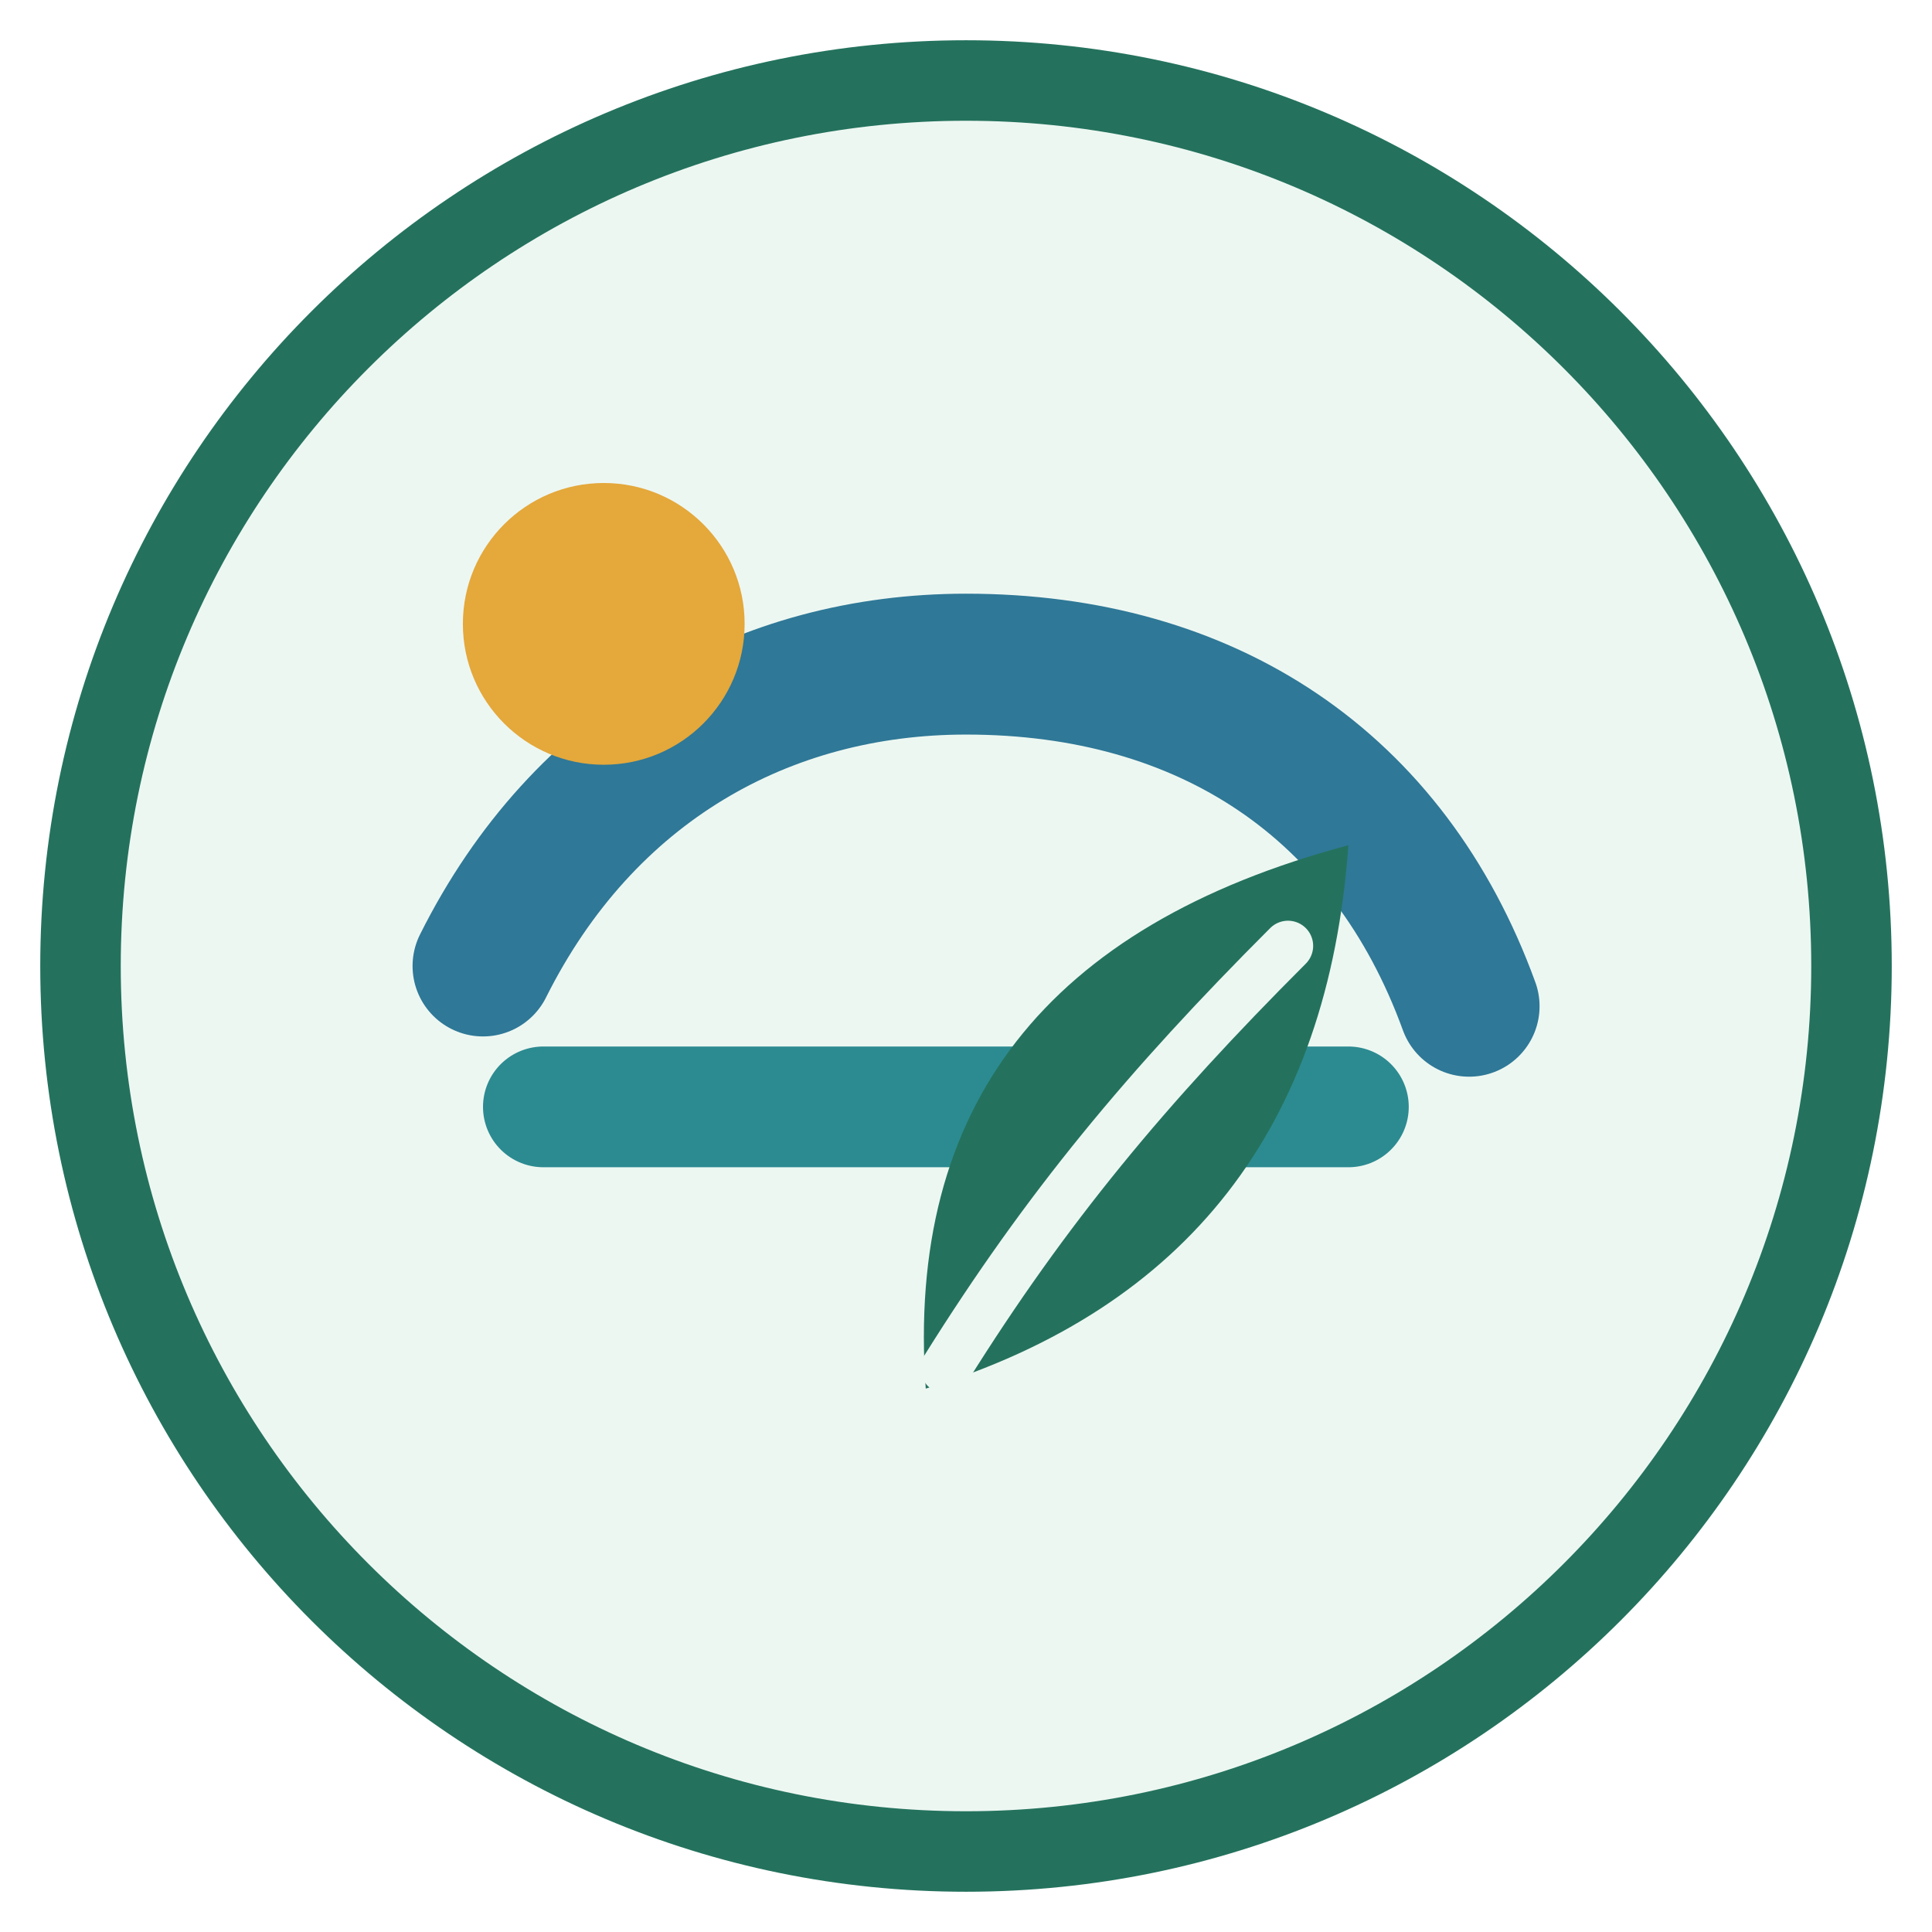
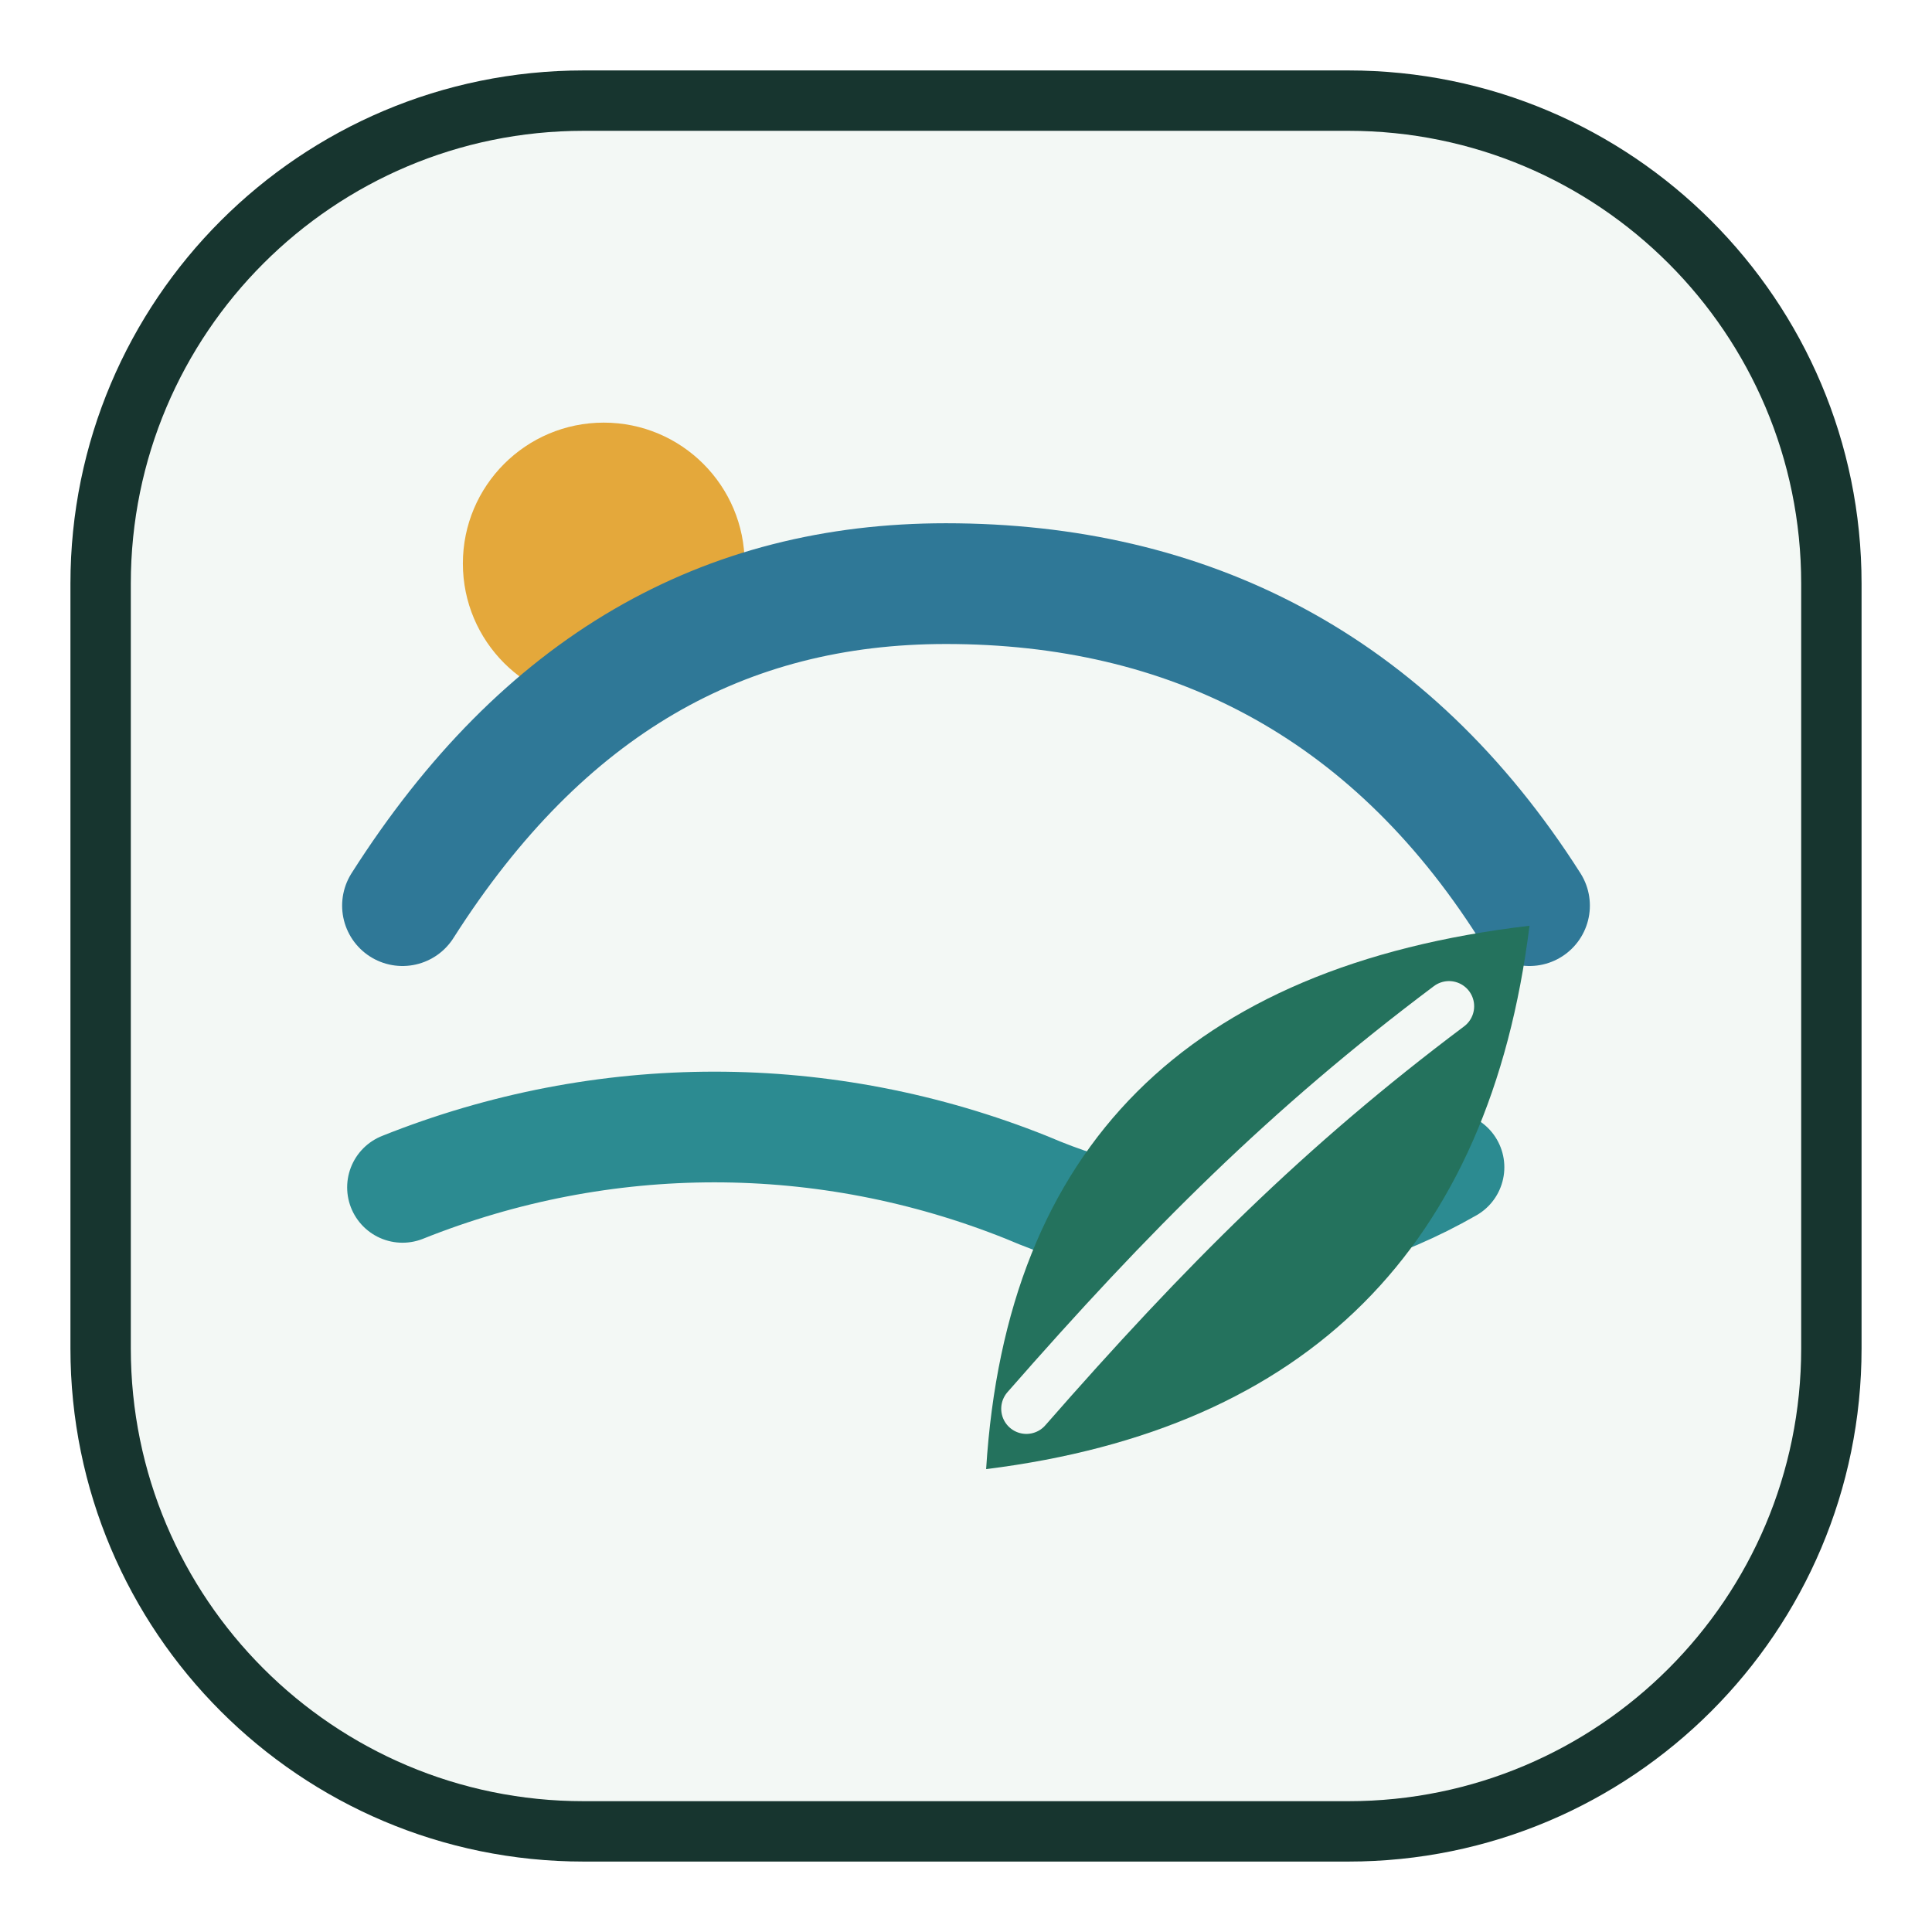
<svg xmlns="http://www.w3.org/2000/svg" viewBox="0 0 96 96" role="img" aria-labelledby="title description">
-   <circle cx="48" cy="48" r="44" fill="#edf7f2" stroke="#24725d" stroke-width="4" />
-   <path d="M24 48c5-10 14-15 24-15 12 0 21 6 25 17" fill="none" stroke="#2f7897" stroke-linecap="round" stroke-width="7" />
-   <path d="M27 55h40" fill="none" stroke="#2c8b91" stroke-linecap="round" stroke-width="6" />
-   <path d="M46 69c-1-14 6-23 21-27-1 14-8 23-21 27Z" fill="#24725d" />
-   <path d="M47 68c5-8 10-14 17-21" fill="none" stroke="#edf7f2" stroke-linecap="round" stroke-width="2.5" />
-   <circle cx="30" cy="31" r="7" fill="#e4a83b" />
+   <rect x="5" y="5" width="86" height="86" rx="24" fill="#f3f8f5" stroke="#17352f" stroke-width="3" />
+   <circle cx="30" cy="28" r="7" fill="#e4a83b" />
+   <path d="M20 45c7-11 16-16 27-16 12 0 22 5 29 16" fill="none" stroke="#2f7897" stroke-linecap="round" stroke-width="6" />
+   <path d="M20 59c10-4 21-4 31 0 7 3 14 3 21-1" fill="none" stroke="#2c8b91" stroke-linecap="round" stroke-width="5.5" />
+   <path d="M49 73c1-16 10-25 27-27-2 16-11 25-27 27Z" fill="#24725d" />
+   <path d="M51 70c7-8 13-14 21-20" fill="none" stroke="#f3f8f5" stroke-linecap="round" stroke-width="2.5" />
</svg>
